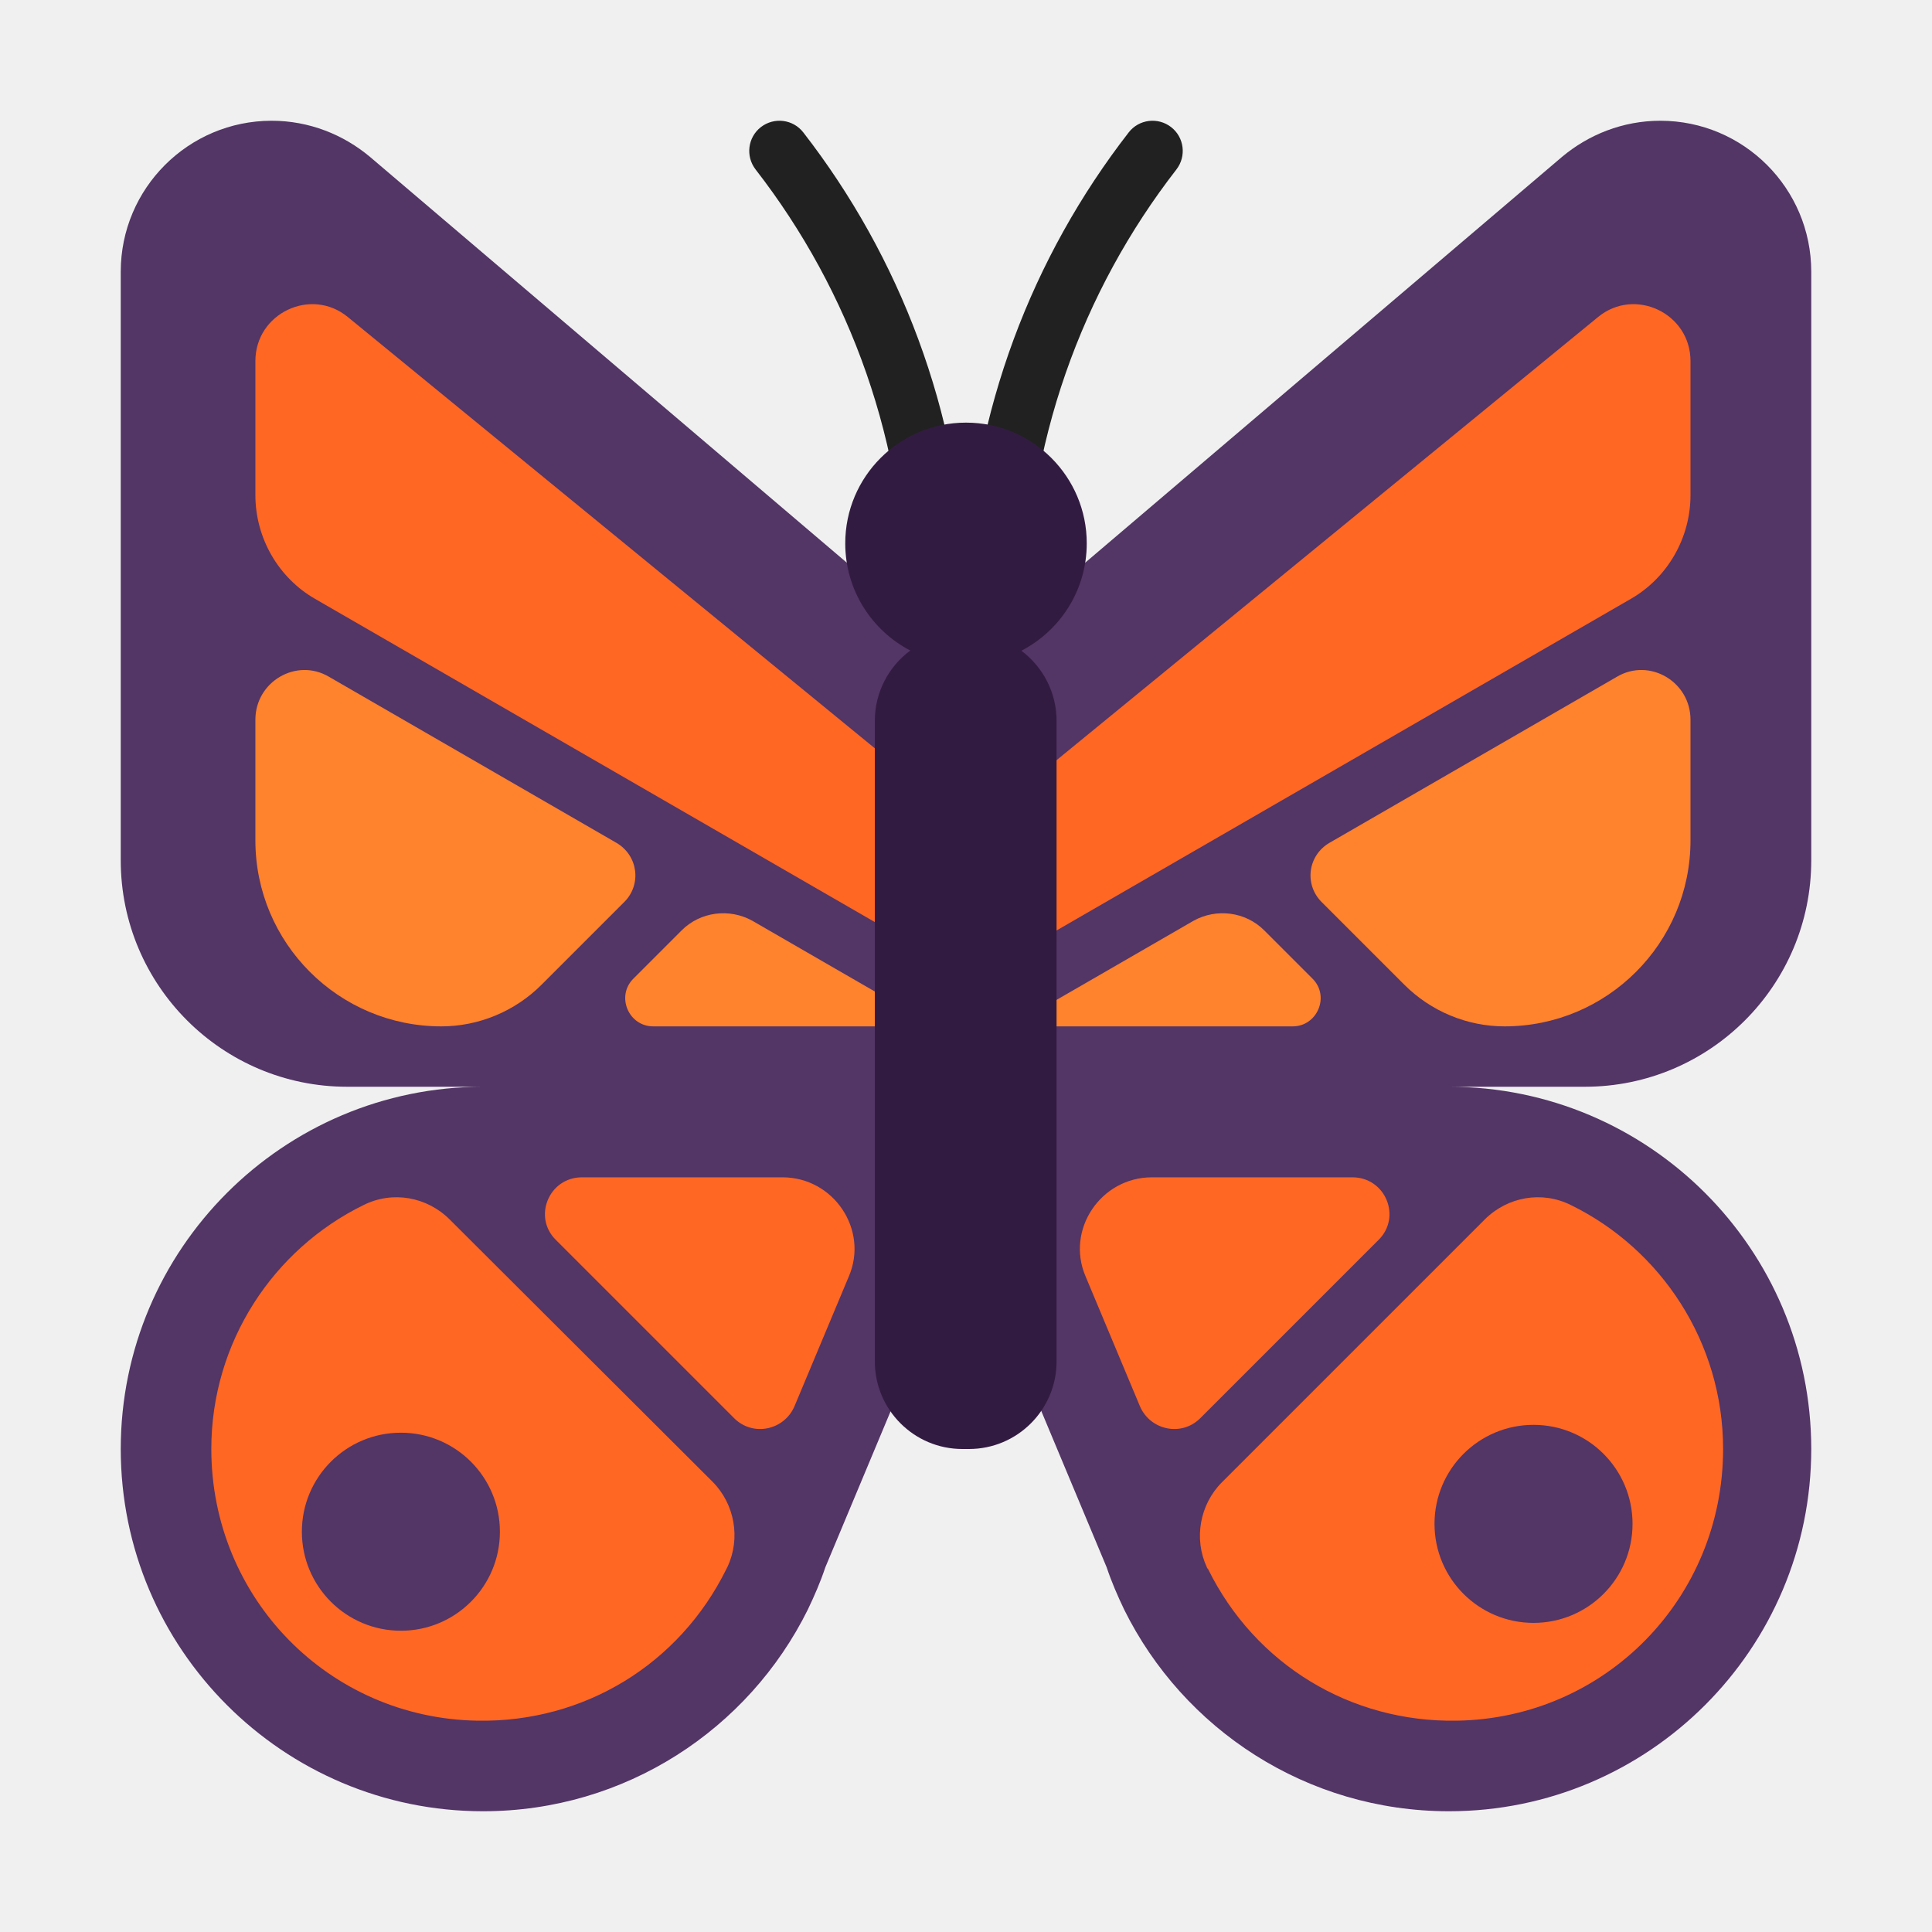
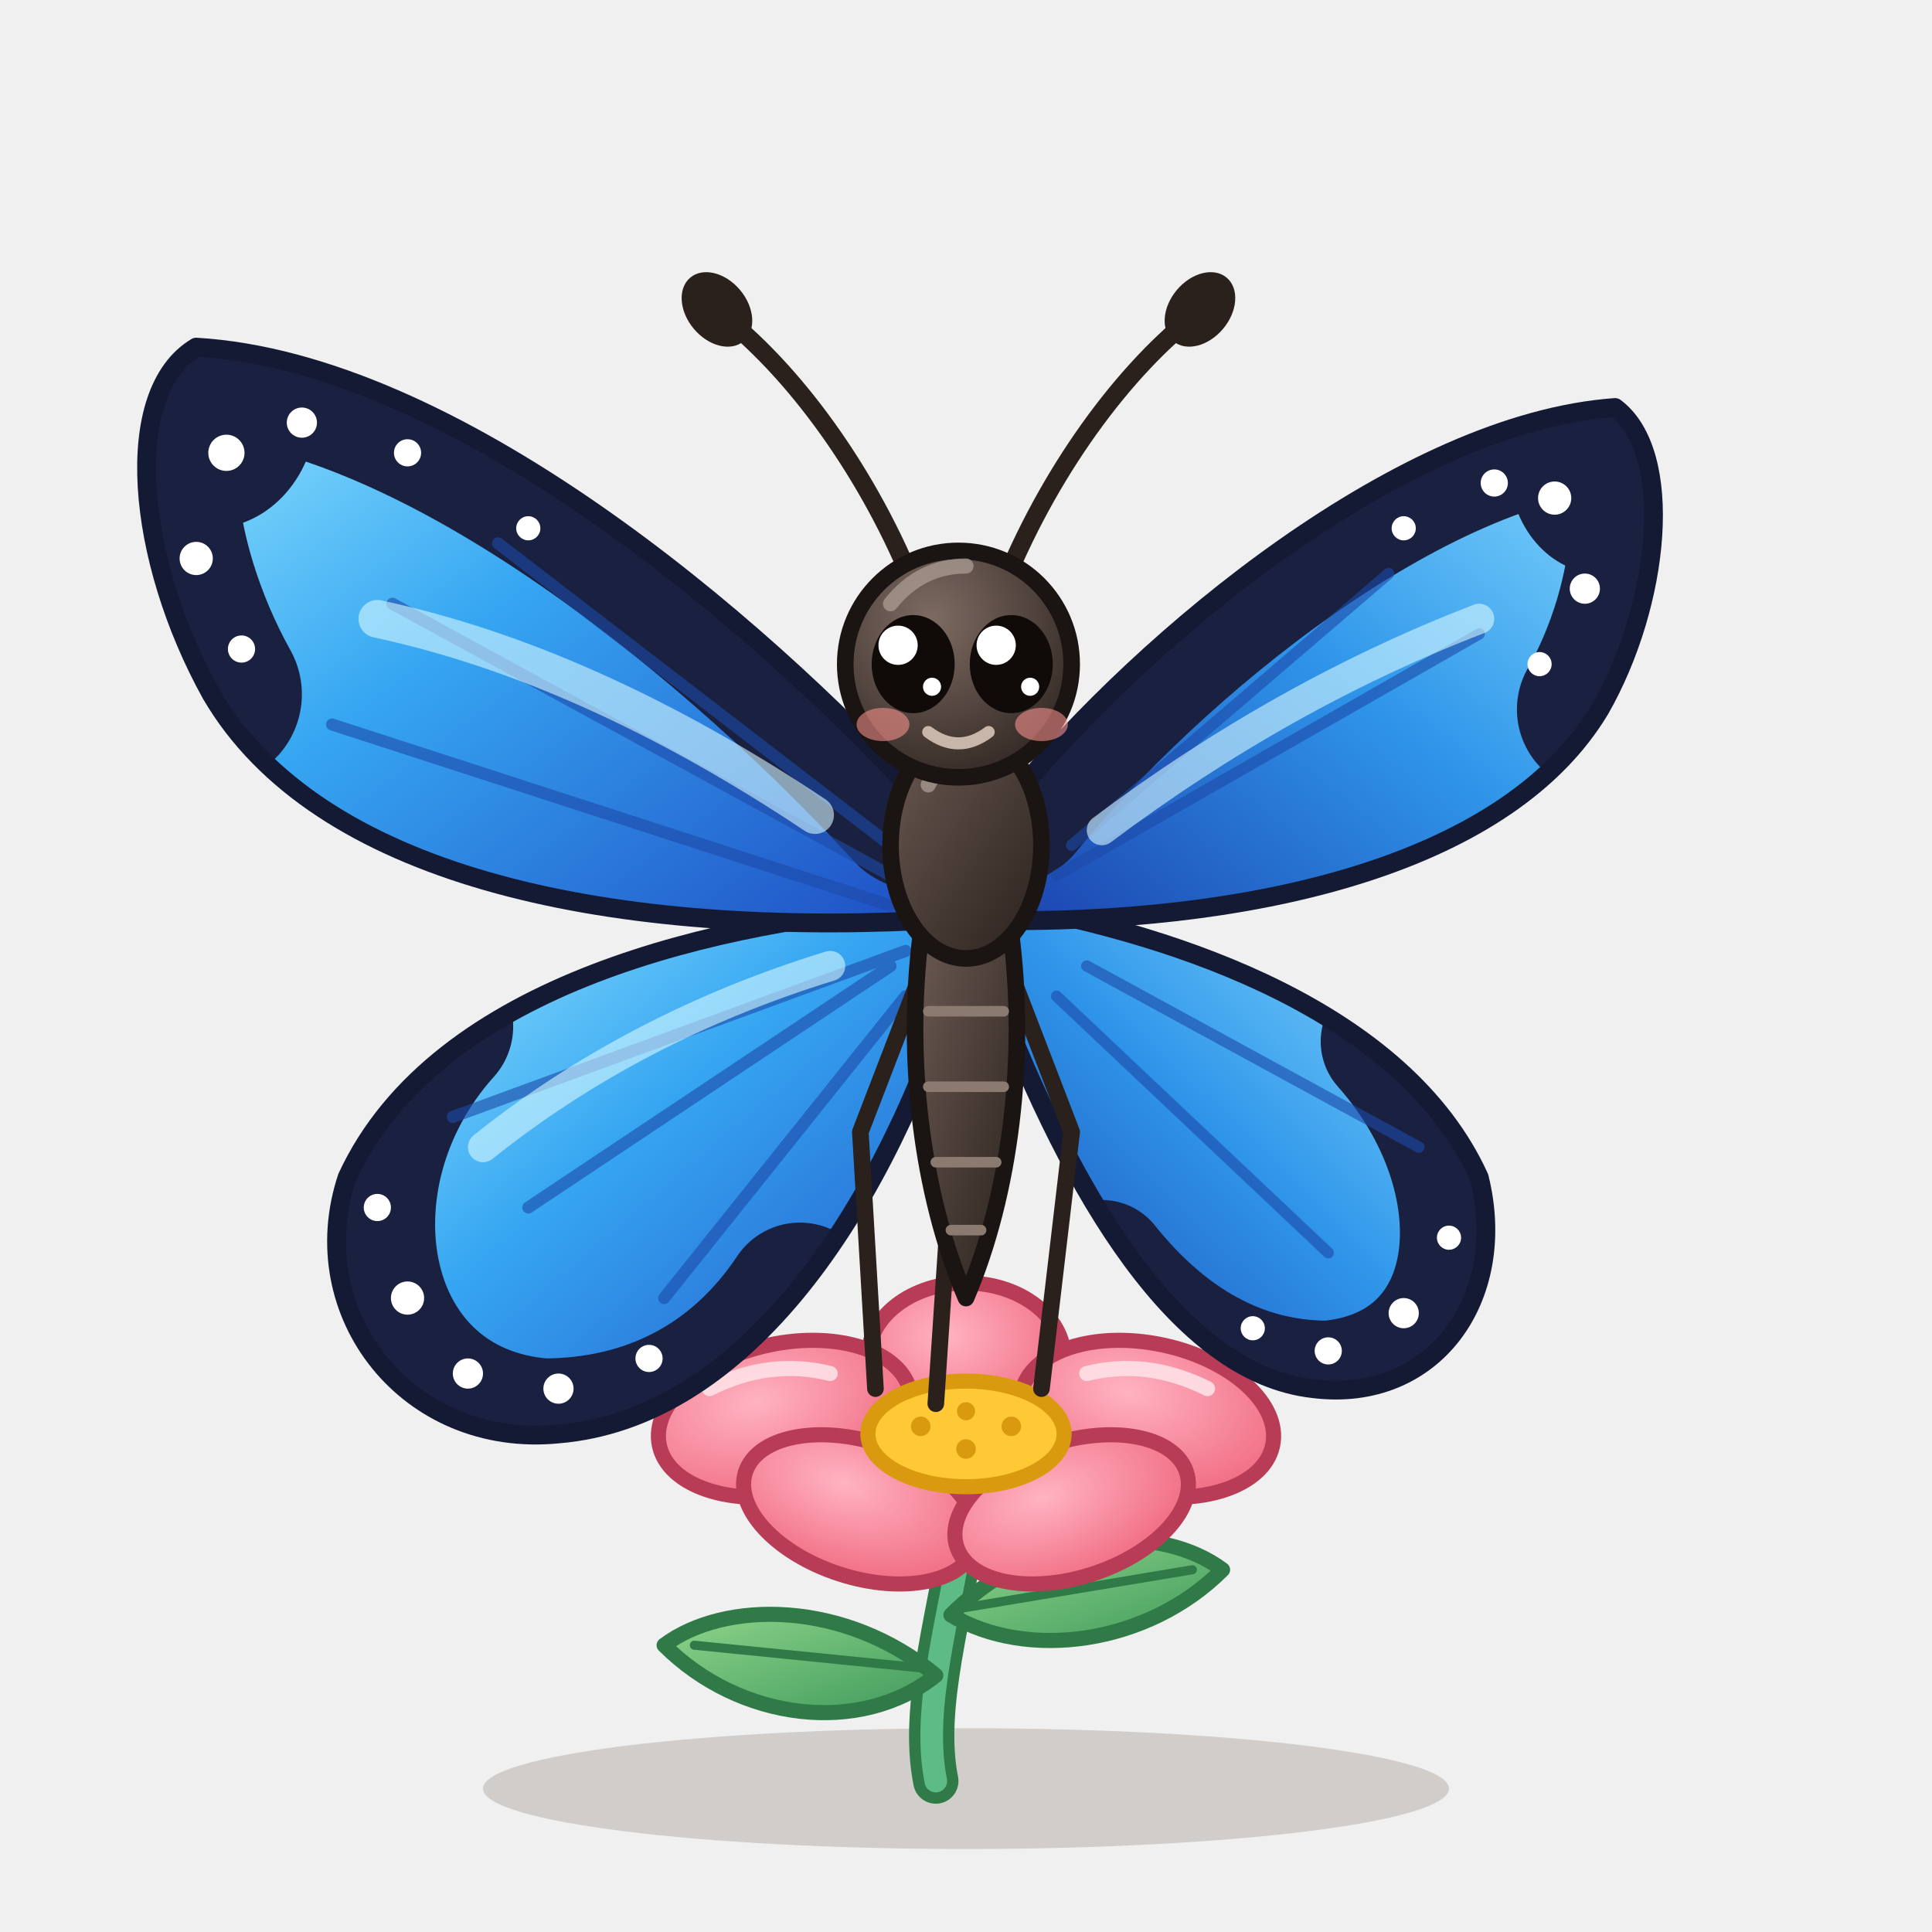
- <svg xmlns="http://www.w3.org/2000/svg" width="32" height="32" viewBox="0 0 32 32" fill="none">
-   <path d="M27.5 2C26.88 2 26.31 2.23 25.87 2.6L16 11L6.13 2.6C5.69 2.23 5.12 2 4.5 2C3.12 2 2 3.12 2 4.5V14.25C2 16.32 3.68 18 5.75 18H8C4.69 18 2 20.69 2 24C2 27.31 4.69 30 8 30C10.36 30 12.4 28.64 13.38 26.66C13.49 26.43 13.59 26.2 13.67 25.96L16 20.39L18.33 25.96C18.41 26.2 18.51 26.43 18.62 26.66C19.6 28.64 21.64 30 24 30C27.31 30 30 27.31 30 24C30 20.69 27.31 18 24 18H26.25C28.32 18 30 16.32 30 14.25V4.5C30 3.12 28.88 2 27.5 2Z" fill="#533566" />
-   <path d="M10.21 13.96L5.45 11.21C4.91 10.89 4.23 11.29 4.23 11.92V13.92C4.23 15.62 5.61 17 7.31 17C7.93 17 8.53 16.75 8.97 16.31L10.34 14.94C10.63 14.65 10.57 14.17 10.21 13.96Z" fill="#FF822D" />
-   <path d="M22.02 13.96L26.78 11.21C27.32 10.89 28 11.29 28 11.92V13.92C28 15.62 26.62 17 24.92 17C24.3 17 23.7 16.75 23.26 16.31L21.89 14.94C21.6 14.65 21.66 14.17 22.02 13.96Z" fill="#FF822D" />
-   <path d="M17 16.85L19.77 15.25C20.15 15.04 20.63 15.1 20.94 15.41L21.74 16.21C22.03 16.5 21.82 17 21.41 17H17V16.85Z" fill="#FF822D" />
-   <path d="M12.46 15.25L15.23 16.85V17H10.82C10.41 17 10.2 16.5 10.49 16.21L11.29 15.41C11.6 15.1 12.08 15.04 12.46 15.25Z" fill="#FF822D" />
-   <path d="M4.23 5.98V8.2C4.23 8.91 4.61 9.57 5.22 9.92L15.23 15.7V13L5.76 5.25C5.15 4.75 4.23 5.19 4.23 5.98Z" fill="#FF6723" />
-   <path d="M28 5.98V8.2C28 8.91 27.62 9.57 27.01 9.92L17 15.7V13L26.47 5.25C27.08 4.75 28 5.19 28 5.98Z" fill="#FF6723" />
-   <path d="M12.96 19.5H9.64C9.09 19.5 8.82 20.16 9.21 20.54L12.16 23.49C12.47 23.8 12.99 23.69 13.16 23.29L14.06 21.14C14.39 20.37 13.81 19.5 12.96 19.5Z" fill="#FF6723" />
-   <path d="M6.02 19.96C4.53 20.69 3.5 22.23 3.5 24C3.5 26.47 5.45 28.46 7.91 28.5C9.67 28.53 11.25 27.57 12.03 25.99L12.04 25.97C12.04 25.965 12.043 25.962 12.045 25.96C12.047 25.957 12.05 25.955 12.05 25.95C12.27 25.48 12.17 24.91 11.8 24.54L7.45 20.2C7.07 19.82 6.5 19.72 6.02 19.96ZM6.64 27.01C5.734 27.01 5 26.276 5 25.37C5 24.464 5.734 23.73 6.64 23.73C7.546 23.73 8.28 24.464 8.28 25.37C8.28 26.276 7.546 27.01 6.64 27.01Z" fill="#FF6723" />
-   <path d="M19.08 19.5H22.4C22.95 19.5 23.22 20.16 22.83 20.54L19.88 23.49C19.57 23.8 19.05 23.69 18.88 23.29L17.98 21.14C17.65 20.37 18.23 19.5 19.08 19.5Z" fill="#FF6723" />
-   <path d="M26.02 19.96C27.51 20.69 28.54 22.23 28.54 24C28.54 26.47 26.59 28.46 24.13 28.5C22.37 28.53 20.79 27.57 20.01 25.99L20 25.98C20 25.975 19.997 25.972 19.995 25.97C19.992 25.967 19.99 25.965 19.99 25.96C19.77 25.49 19.87 24.92 20.24 24.55L24.59 20.2C24.97 19.82 25.54 19.72 26.02 19.96ZM25.4 26.88C26.306 26.88 27.04 26.146 27.04 25.24C27.04 24.334 26.306 23.6 25.4 23.6C24.494 23.6 23.76 24.334 23.76 25.24C23.76 26.146 24.494 26.88 25.4 26.88Z" fill="#FF6723" />
-   <path d="M13.305 2.193C13.136 1.975 12.822 1.936 12.603 2.105C12.385 2.274 12.346 2.588 12.515 2.807C14.079 4.822 15.01 7.355 15.01 10.11C15.01 10.386 15.234 10.61 15.51 10.61C15.752 10.61 15.954 10.438 16 10.21C16.046 10.438 16.248 10.61 16.49 10.61C16.766 10.61 16.99 10.386 16.99 10.11C16.99 7.355 17.921 4.822 19.485 2.807C19.654 2.588 19.615 2.274 19.397 2.105C19.178 1.936 18.864 1.975 18.695 2.193C17.097 4.252 16.109 6.81 16 9.596C15.891 6.81 14.903 4.252 13.305 2.193Z" fill="#212121" />
-   <path d="M16.917 10.778C17.56 10.445 18 9.774 18 9C18 7.895 17.105 7 16 7C14.895 7 14 7.895 14 9C14 9.772 14.437 10.441 15.077 10.775C14.721 11.039 14.49 11.463 14.49 11.94V22.55C14.49 23.35 15.14 24 15.94 24H16.05C16.85 24 17.5 23.35 17.5 22.55V11.94C17.5 11.465 17.271 11.043 16.917 10.778Z" fill="#321B41" />
+ <svg xmlns="http://www.w3.org/2000/svg" viewBox="0 0 256 256">
+   <defs>
+     <linearGradient id="borboleta-asa" x1="0" y1="0" x2="1" y2="1">
+       <stop offset="0" stop-color="#9cecff" />
+       <stop offset="0.45" stop-color="#36a6f2" />
+       <stop offset="1" stop-color="#1f4fc4" />
+     </linearGradient>
+     <linearGradient id="borboleta-asa2" x1="1" y1="0" x2="0" y2="1">
+       <stop offset="0" stop-color="#8fe2ff" />
+       <stop offset="0.5" stop-color="#2f96ea" />
+       <stop offset="1" stop-color="#1c44b0" />
+     </linearGradient>
+     <linearGradient id="borboleta-corpo" x1="0" y1="0" x2="1" y2="1">
+       <stop offset="0" stop-color="#6a5a52" />
+       <stop offset="1" stop-color="#2a201c" />
+     </linearGradient>
+     <radialGradient id="borboleta-cabeca" cx="0.38" cy="0.3" r="0.8">
+       <stop offset="0" stop-color="#7d6b62" />
+       <stop offset="1" stop-color="#2e2420" />
+     </radialGradient>
+     <radialGradient id="borboleta-petala" cx="0.4" cy="0.35" r="0.8">
+       <stop offset="0" stop-color="#ffb3c1" />
+       <stop offset="1" stop-color="#ee5f78" />
+     </radialGradient>
+     <linearGradient id="borboleta-folha" x1="0" y1="0" x2="1" y2="1">
+       <stop offset="0" stop-color="#8fd58a" />
+       <stop offset="1" stop-color="#3f9a5c" />
+     </linearGradient>
+     <clipPath id="borboleta-c1">
+       <path d="M122 106 C100 82 60 48 26 46 C16 52 18 74 28 92 C42 116 80 124 122 122 Z" />
+     </clipPath>
+     <clipPath id="borboleta-c2">
+       <path d="M122 120 C96 122 58 130 46 156 C40 174 54 192 74 190 C98 188 116 162 126 132 Z" />
+     </clipPath>
+     <clipPath id="borboleta-c3">
+       <path d="M134 106 C152 84 186 56 214 54 C222 60 220 80 212 94 C200 114 168 122 134 122 Z" />
+     </clipPath>
+     <clipPath id="borboleta-c4">
+       <path d="M134 120 C156 124 186 134 196 156 C200 172 190 186 174 184 C156 182 142 158 132 132 Z" />
+     </clipPath>
+   </defs>
+   <g id="sombra">
+     <ellipse cx="128" cy="237" rx="64" ry="8" fill="#3b2a1a" opacity="0.18" />
+   </g>
+   <g id="flor" stroke-linejoin="round" stroke-linecap="round">
+     <path d="M128 200 C126 214 122 226 124 236" fill="none" stroke="#2f7a46" stroke-width="6" />
+     <path d="M128 200 C126 214 122 226 124 236" fill="none" stroke="#5dbb85" stroke-width="3" />
+     <path d="M124 222 C112 212 96 212 88 218 C98 228 114 230 124 222 Z" fill="url(#borboleta-folha)" stroke="#2f7a46" stroke-width="2" />
+     <path d="M126 214 C138 202 154 202 162 208 C152 218 136 220 126 214 Z" fill="url(#borboleta-folha)" stroke="#2f7a46" stroke-width="2" />
+     <path d="M92 218 L122 221 M158 208 L128 213" stroke="#2f7a46" stroke-width="1.2" />
+     <g fill="url(#borboleta-petala)" stroke="#b83c55" stroke-width="2">
+       <ellipse cx="128" cy="180" rx="13" ry="10" />
+       <ellipse cx="104" cy="188" rx="17" ry="10" transform="rotate(-12 104 188)" />
+       <ellipse cx="152" cy="188" rx="17" ry="10" transform="rotate(12 152 188)" />
+       <ellipse cx="114" cy="200" rx="16" ry="9" transform="rotate(18 114 200)" />
+       <ellipse cx="142" cy="200" rx="16" ry="9" transform="rotate(-18 142 200)" />
+     </g>
+     <path d="M94 184 q8 -4 16 -2 M144 182 q8 -2 16 2" fill="none" stroke="#ffe0e6" stroke-width="2" opacity="0.9" />
+     <ellipse cx="128" cy="190" rx="13" ry="7" fill="#ffc935" stroke="#d99a10" stroke-width="2" />
+     <g fill="#d99a10">
+       <circle cx="122" cy="189" r="1.3" />
+       <circle cx="128" cy="192" r="1.3" />
+       <circle cx="134" cy="189" r="1.3" />
+       <circle cx="128" cy="187" r="1.2" />
+     </g>
+   </g>
+   <g id="asas-de-la" stroke-linejoin="round" stroke-linecap="round">
+     <path d="M134 120 C156 124 186 134 196 156 C200 172 190 186 174 184 C156 182 142 158 132 132 Z" fill="url(#borboleta-asa2)" />
+     <g clip-path="url(#borboleta-c4)">
+       <path d="M184 138 C200 156 198 182 176 184 C164 184 154 178 146 168" fill="none" stroke="#1a2140" stroke-width="18" />
+       <g fill="#ffffff">
+         <circle cx="186" cy="174" r="2" />
+         <circle cx="176" cy="179" r="1.8" />
+         <circle cx="166" cy="176" r="1.6" />
+         <circle cx="192" cy="164" r="1.6" />
+       </g>
+       <path d="M140 132 L176 166 M144 128 L188 152" stroke="#1c4aa8" stroke-width="1.5" fill="none" opacity="0.6" />
+     </g>
+     <path d="M134 120 C156 124 186 134 196 156 C200 172 190 186 174 184 C156 182 142 158 132 132 Z" fill="none" stroke="#141a33" stroke-width="2.5" />
+     <path d="M134 106 C152 84 186 56 214 54 C222 60 220 80 212 94 C200 114 168 122 134 122 Z" fill="url(#borboleta-asa2)" />
+     <g clip-path="url(#borboleta-c3)">
+       <path d="M134 106 C152 84 186 56 214 54 C222 60 220 80 212 94" fill="none" stroke="#1a2140" stroke-width="22" />
+       <ellipse cx="212" cy="62" rx="12" ry="14" fill="#1a2140" />
+       <g fill="#ffffff">
+         <circle cx="206" cy="66" r="2.2" />
+         <circle cx="210" cy="78" r="2" />
+         <circle cx="198" cy="64" r="1.8" />
+         <circle cx="186" cy="70" r="1.6" />
+         <circle cx="204" cy="88" r="1.6" />
+       </g>
+       <path d="M140 116 L196 84 M142 112 L184 76" stroke="#1c4aa8" stroke-width="1.5" fill="none" opacity="0.6" />
+       <path d="M146 110 Q170 92 196 82" fill="none" stroke="#d6f8ff" stroke-width="4" opacity="0.6" />
+     </g>
+     <path d="M134 106 C152 84 186 56 214 54 C222 60 220 80 212 94 C200 114 168 122 134 122 Z" fill="none" stroke="#141a33" stroke-width="2.5" />
+   </g>
+   <g id="asas-de-ca" stroke-linejoin="round" stroke-linecap="round">
+     <path d="M122 120 C96 122 58 130 46 156 C40 174 54 192 74 190 C98 188 116 162 126 132 Z" fill="url(#borboleta-asa)" />
+     <g clip-path="url(#borboleta-c2)">
+       <path d="M58 136 C40 156 46 188 72 190 C86 190 98 184 106 172" fill="none" stroke="#1a2140" stroke-width="20" />
+       <g fill="#ffffff">
+         <circle cx="54" cy="172" r="2.2" />
+         <circle cx="62" cy="182" r="2" />
+         <circle cx="74" cy="184" r="2" />
+         <circle cx="86" cy="180" r="1.8" />
+         <circle cx="50" cy="160" r="1.8" />
+       </g>
+       <path d="M118 128 L70 160 M120 126 L60 148 M120 132 L88 172" stroke="#1c4aa8" stroke-width="1.6" fill="none" opacity="0.6" />
+       <path d="M110 128 Q84 136 64 152" fill="none" stroke="#d6f8ff" stroke-width="4" opacity="0.6" />
+     </g>
+     <path d="M122 120 C96 122 58 130 46 156 C40 174 54 192 74 190 C98 188 116 162 126 132 Z" fill="none" stroke="#141a33" stroke-width="2.5" />
+     <path d="M122 106 C100 82 60 48 26 46 C16 52 18 74 28 92 C42 116 80 124 122 122 Z" fill="url(#borboleta-asa)" />
+     <g clip-path="url(#borboleta-c1)">
+       <path d="M122 106 C100 82 60 48 26 46 C16 52 18 74 28 92" fill="none" stroke="#1a2140" stroke-width="24" />
+       <ellipse cx="28" cy="54" rx="14" ry="16" fill="#1a2140" />
+       <g fill="#ffffff">
+         <circle cx="30" cy="60" r="2.4" />
+         <circle cx="26" cy="74" r="2.2" />
+         <circle cx="40" cy="56" r="2" />
+         <circle cx="54" cy="60" r="1.8" />
+         <circle cx="32" cy="86" r="1.8" />
+         <circle cx="70" cy="70" r="1.6" />
+       </g>
+       <path d="M118 116 L52 80 M118 112 L66 72 M118 120 L44 96" stroke="#1c4aa8" stroke-width="1.6" fill="none" opacity="0.6" />
+       <path d="M108 108 Q78 88 50 82" fill="none" stroke="#d6f8ff" stroke-width="5" opacity="0.6" />
+     </g>
+     <path d="M122 106 C100 82 60 48 26 46 C16 52 18 74 28 92 C42 116 80 124 122 122 Z" fill="none" stroke="#141a33" stroke-width="2.5" />
+   </g>
+   <g id="corpo" stroke-linejoin="round" stroke-linecap="round">
+     <path d="M124 124 L114 150 L116 184 M128 128 L126 156 L124 186 M132 124 L142 150 L138 184" fill="none" stroke="#2a201c" stroke-width="2.2" />
+     <path d="M122 124 C120 140 122 158 128 172 C134 158 136 140 134 124 Z" fill="url(#borboleta-corpo)" stroke="#1a1412" stroke-width="2.2" />
+     <path d="M123 134 h10 M123 144 h10 M124 154 h8 M126 163 h4" stroke="#8a7a70" stroke-width="1.4" />
+     <ellipse cx="128" cy="112" rx="10" ry="15" fill="url(#borboleta-corpo)" stroke="#1a1412" stroke-width="2.2" />
+     <path d="M123 104 q2 -4 6 -5" fill="none" stroke="#a8988e" stroke-width="2" opacity="0.8" />
+     <path d="M122 80 C116 64 106 50 96 42 M132 80 C138 64 148 50 158 42" fill="none" stroke="#2a201c" stroke-width="2.4" />
+     <ellipse cx="95" cy="41" rx="4" ry="5.5" fill="#2a201c" transform="rotate(-40 95 41)" />
+     <ellipse cx="159" cy="41" rx="4" ry="5.5" fill="#2a201c" transform="rotate(40 159 41)" />
+     <circle cx="127" cy="88" r="15" fill="url(#borboleta-cabeca)" stroke="#1a1412" stroke-width="2.2" />
+     <path d="M118 80 q4 -5 10 -5" fill="none" stroke="#a8988e" stroke-width="2" opacity="0.8" />
+     <ellipse cx="121" cy="88" rx="5.5" ry="6.5" fill="#100a08" />
+     <ellipse cx="134" cy="88" rx="5.5" ry="6.5" fill="#100a08" />
+     <circle cx="119" cy="85.5" r="2.6" fill="#fff" />
+     <circle cx="123.5" cy="91" r="1.2" fill="#fff" />
+     <circle cx="132" cy="85.5" r="2.6" fill="#fff" />
+     <circle cx="136.5" cy="91" r="1.2" fill="#fff" />
+     <path d="M123 97 Q127 100 131 97" fill="none" stroke="#c9b6aa" stroke-width="1.6" />
+     <ellipse cx="117" cy="96" rx="3.5" ry="2.2" fill="#f4908a" opacity="0.6" />
+     <ellipse cx="138" cy="96" rx="3.5" ry="2.2" fill="#f4908a" opacity="0.6" />
+   </g>
</svg>
